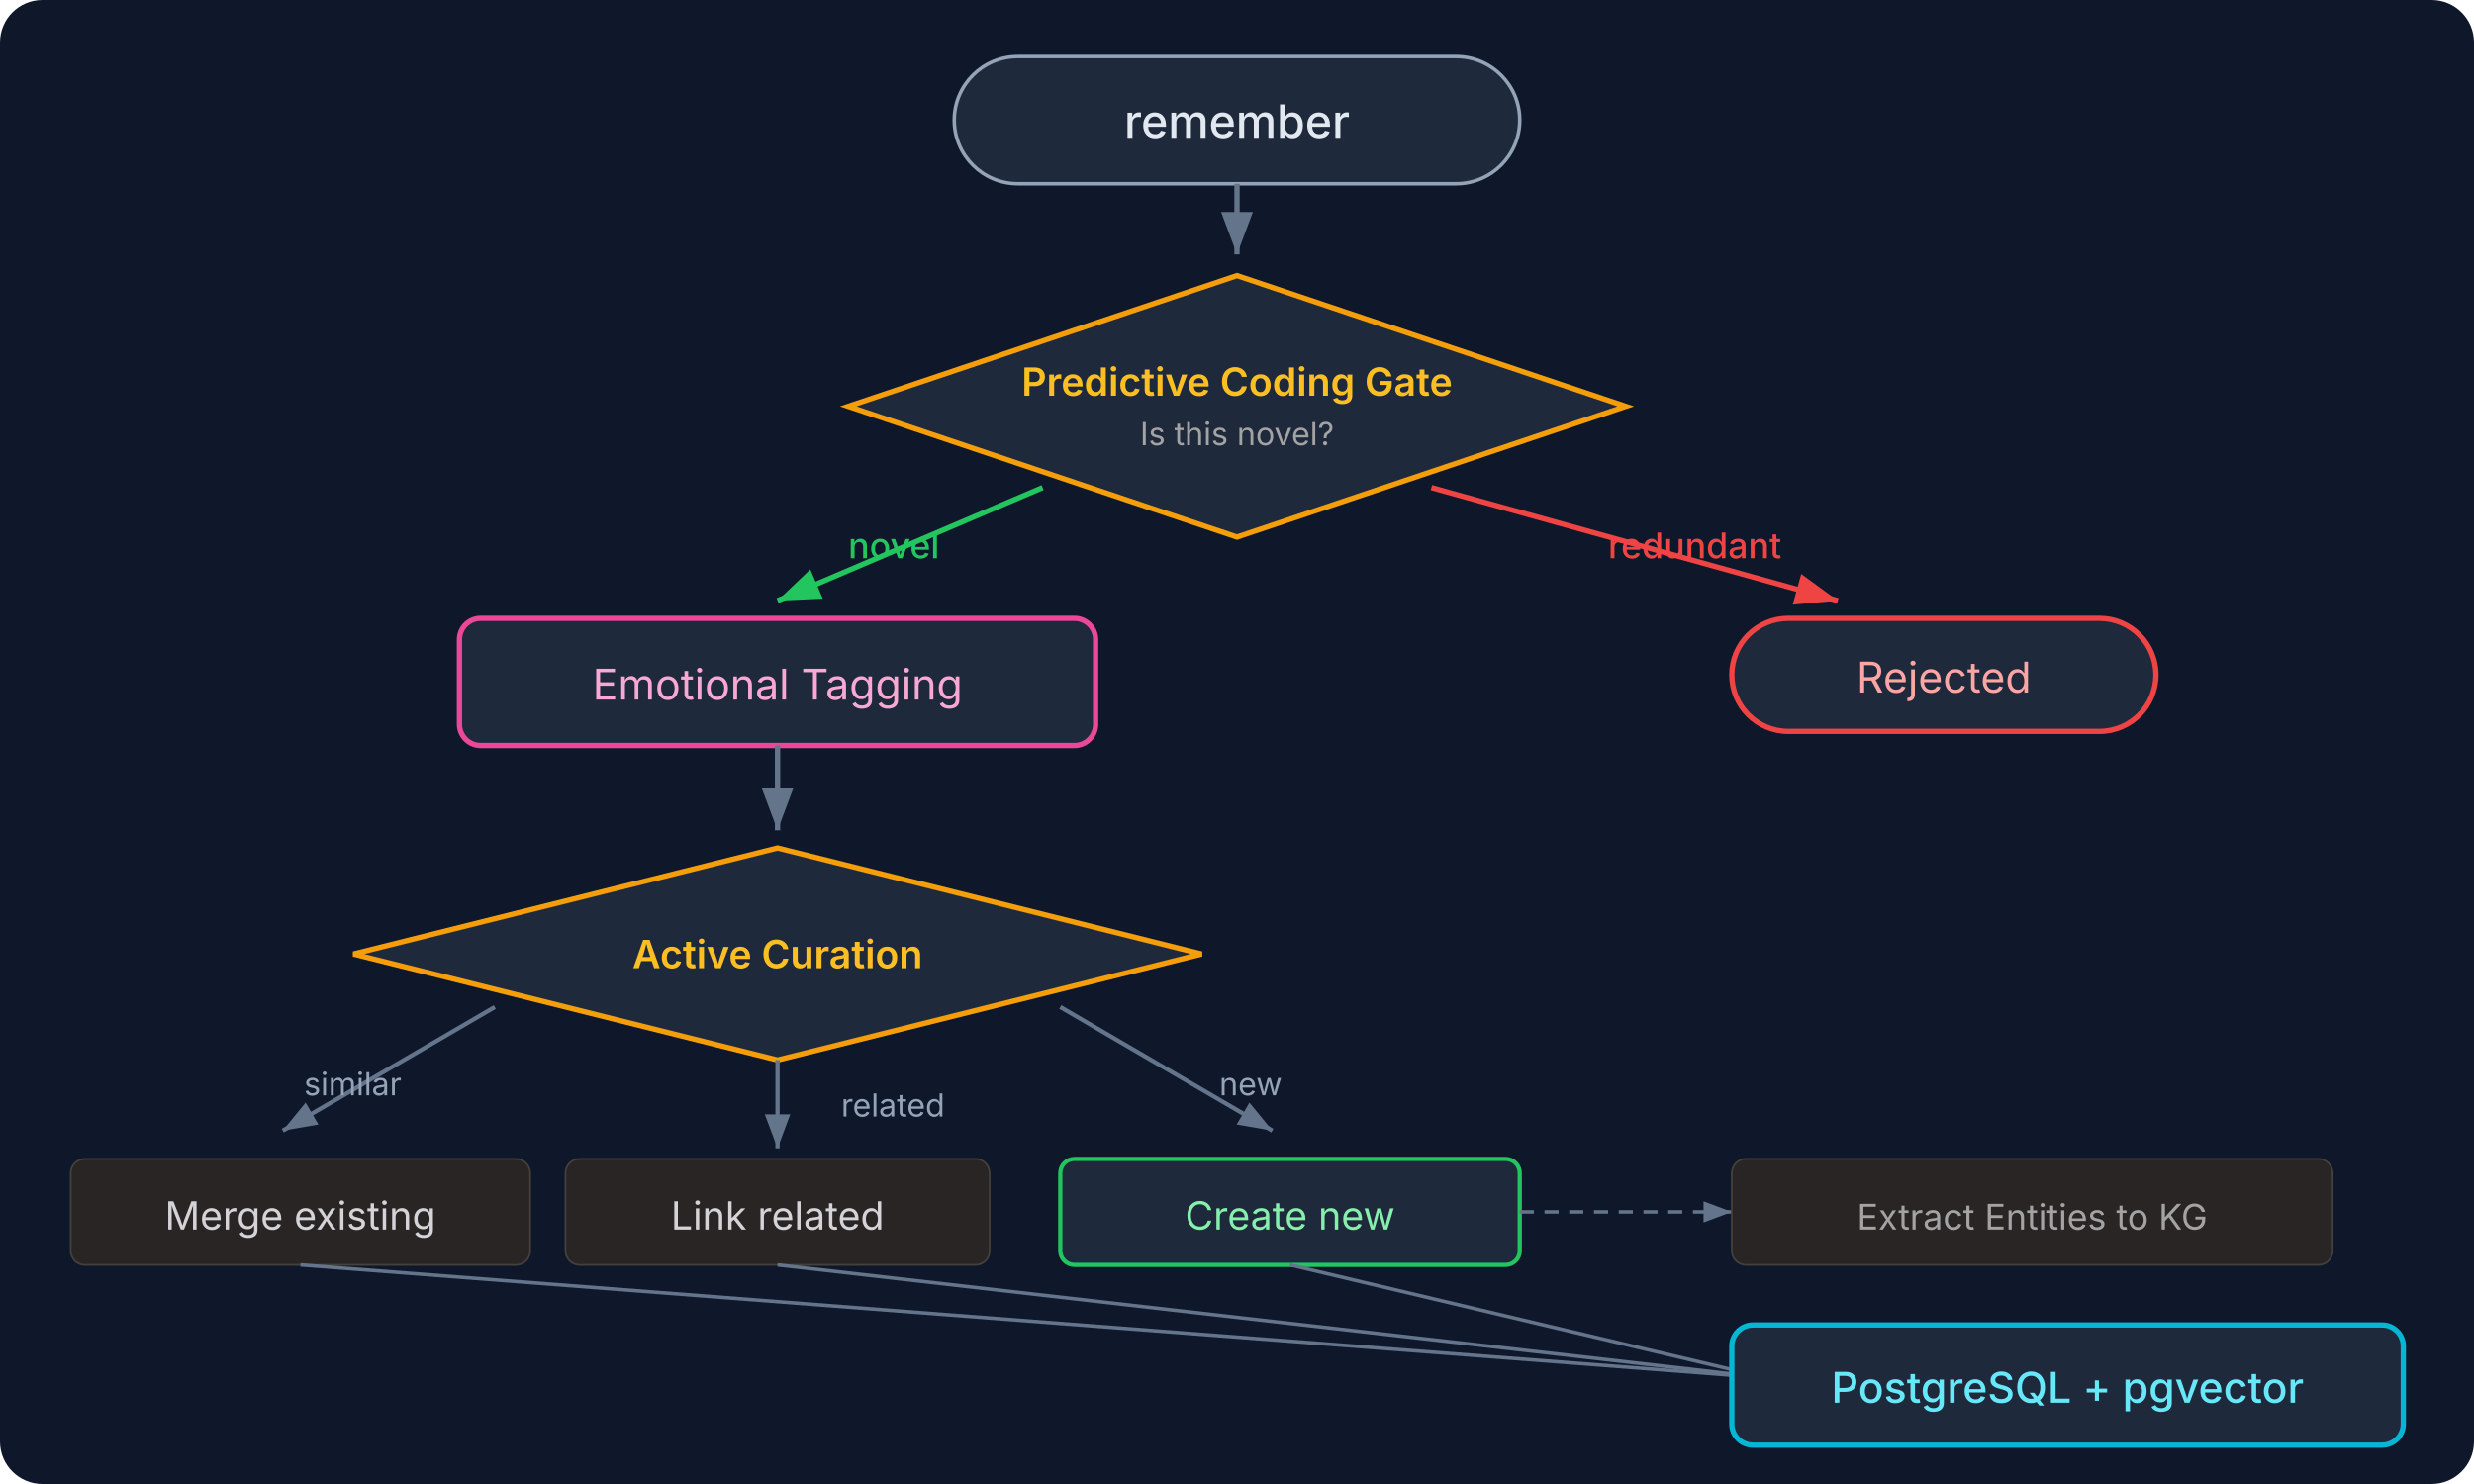
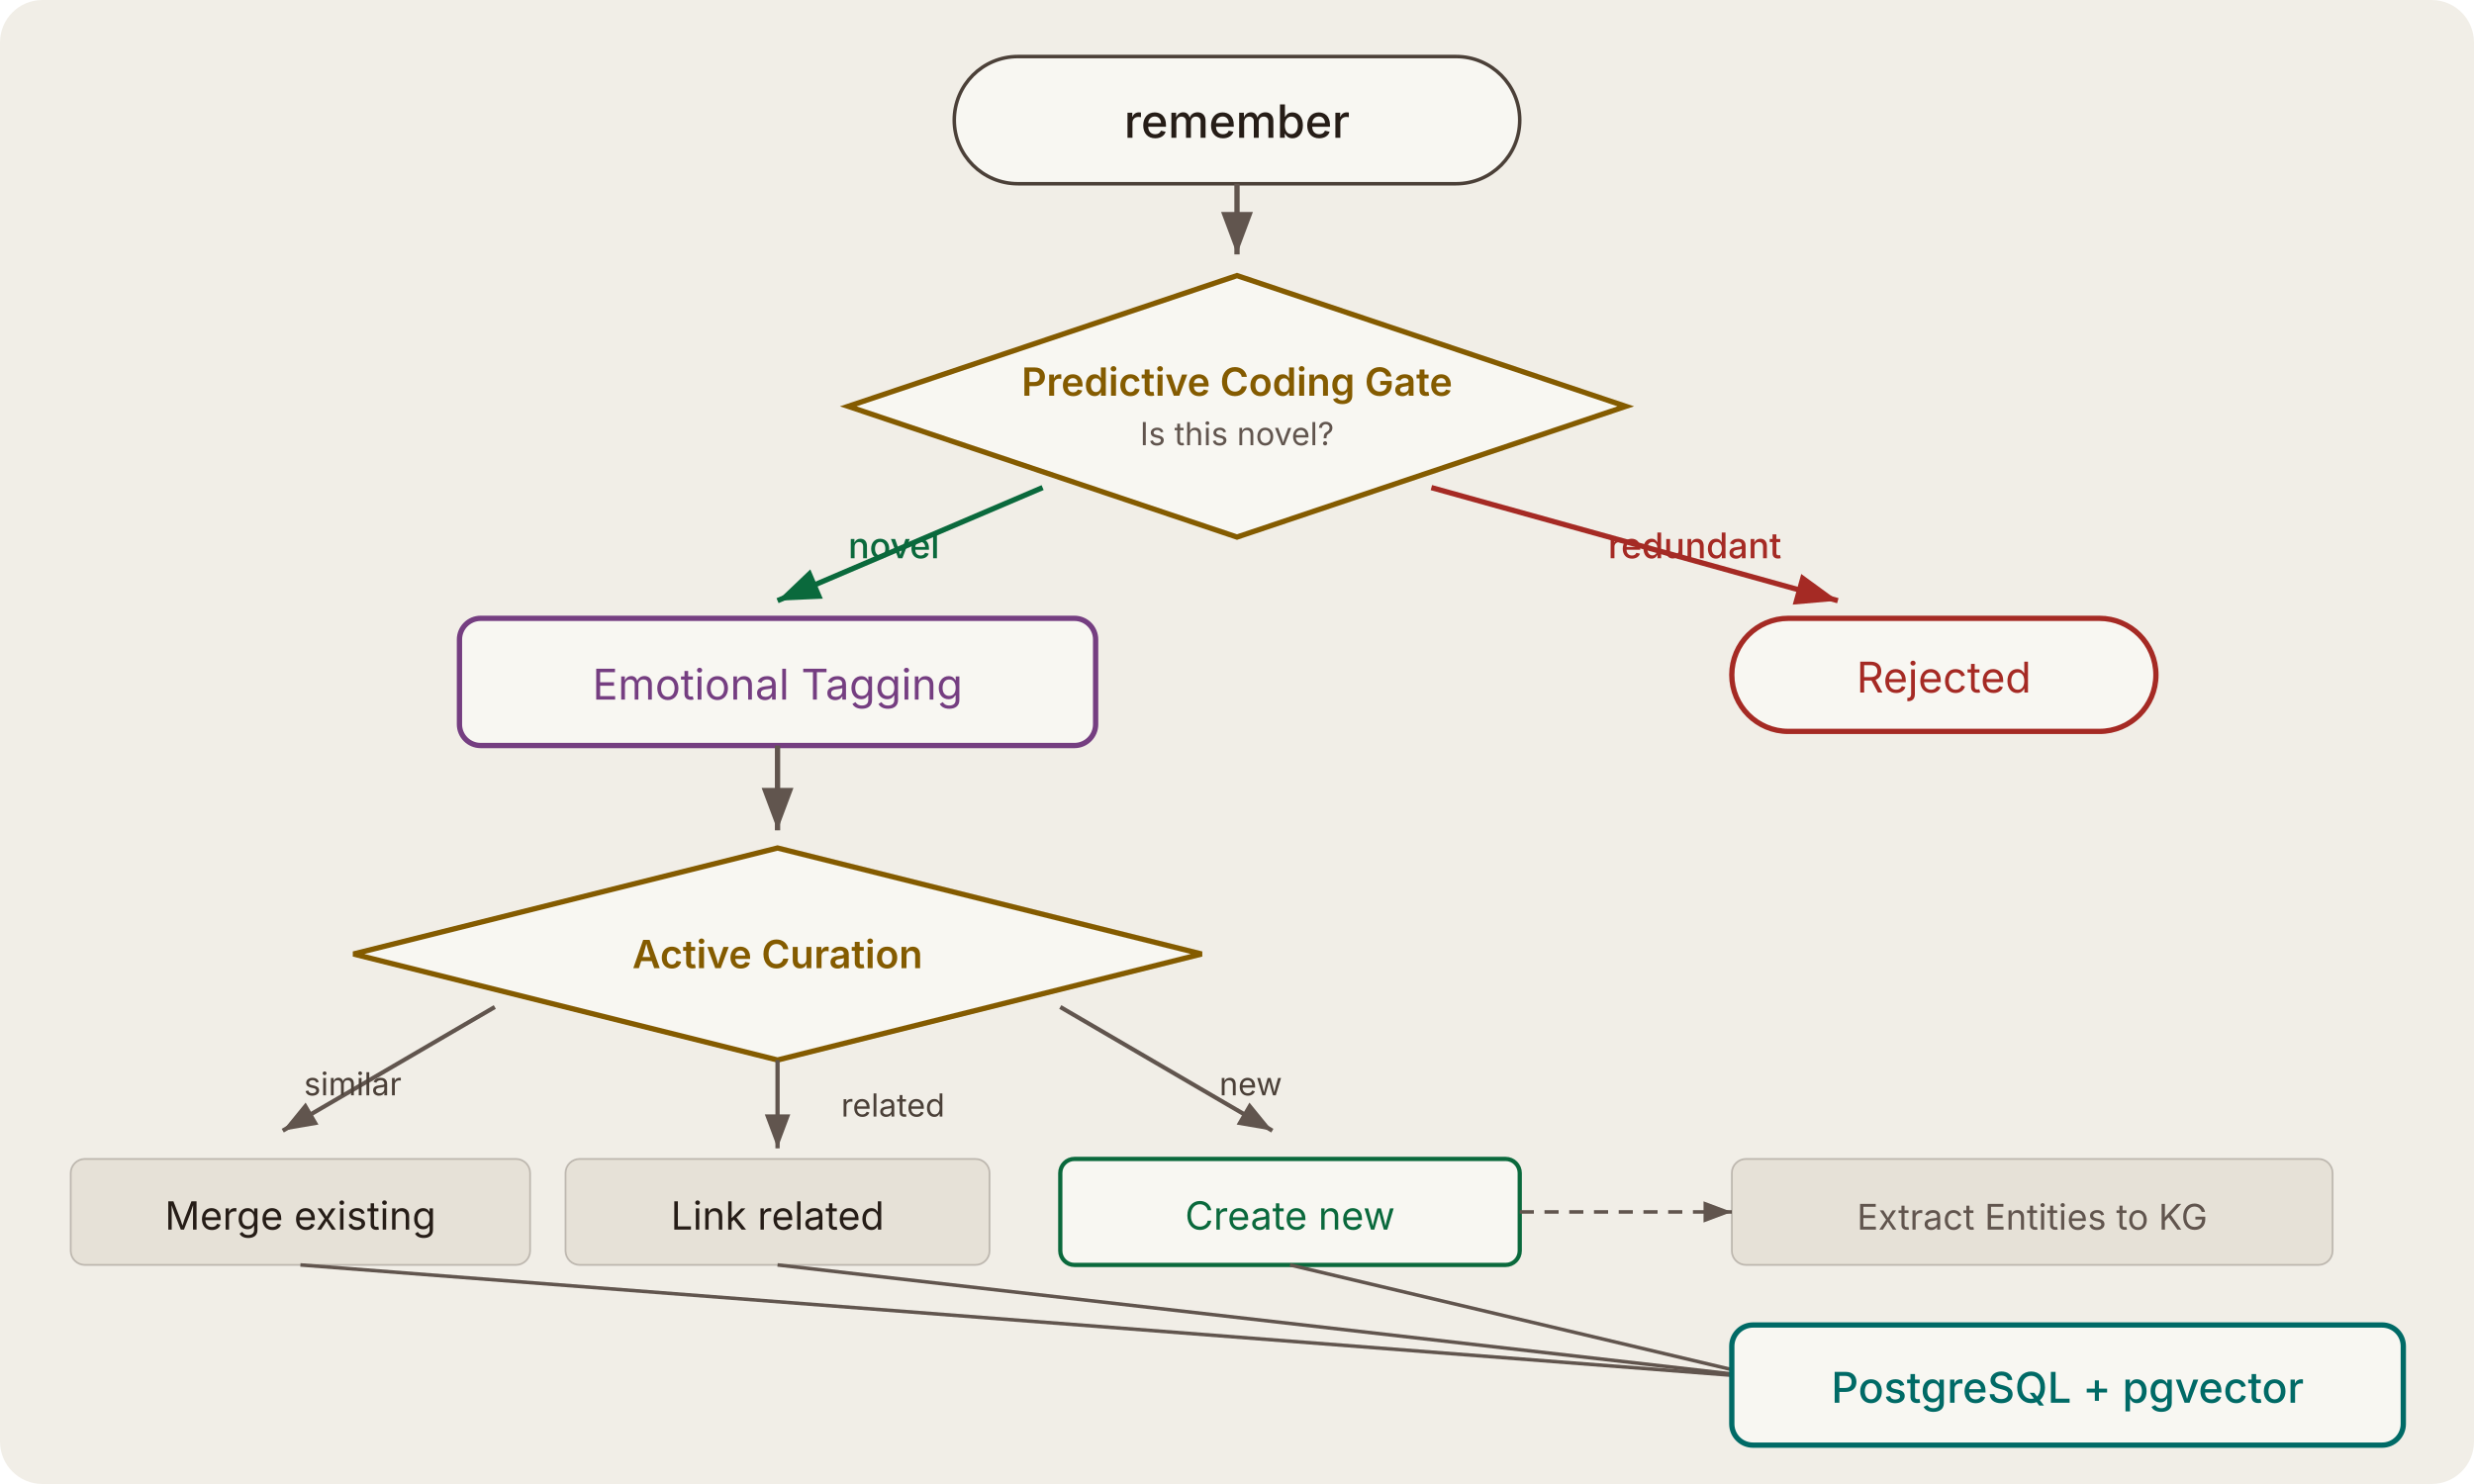
- <svg xmlns="http://www.w3.org/2000/svg" viewBox="0 0 700 420" font-family="Inter, -apple-system, system-ui, sans-serif">
+ <svg xmlns="http://www.w3.org/2000/svg" viewBox="0 0 700 420" font-family="'Inter Tight', -apple-system, system-ui, sans-serif">
  <defs>
    <marker id="arr" markerWidth="8" markerHeight="6" refX="8" refY="3" orient="auto">
-       <path d="M0,0 L8,3 L0,6" fill="#64748b" />
+       <path d="M0,0 L8,3 L0,6" fill="#61554e" />
    </marker>
    <marker id="arr-green" markerWidth="8" markerHeight="6" refX="8" refY="3" orient="auto">
-       <path d="M0,0 L8,3 L0,6" fill="#22c55e" />
+       <path d="M0,0 L8,3 L0,6" fill="#0a693c" />
    </marker>
    <marker id="arr-red" markerWidth="8" markerHeight="6" refX="8" refY="3" orient="auto">
-       <path d="M0,0 L8,3 L0,6" fill="#ef4444" />
+       <path d="M0,0 L8,3 L0,6" fill="#a52a24" />
    </marker>
  </defs>
-   <rect width="700" height="420" rx="12" fill="#0f172a" />
-   <rect x="270" y="16" width="160" height="36" rx="18" fill="#1e293b" stroke="#94a3b8" stroke-width="1" />
-   <text x="350" y="39" text-anchor="middle" fill="#e2e8f0" font-size="13" font-weight="500">remember</text>
-   <line x1="350" y1="52" x2="350" y2="72" stroke="#64748b" stroke-width="1.5" marker-end="url(#arr)" />
-   <polygon points="350,78 460,115 350,152 240,115" fill="#1e293b" stroke="#f59e0b" stroke-width="1.5" />
-   <text x="350" y="112" text-anchor="middle" fill="#fbbf24" font-size="11" font-weight="600">Predictive Coding Gate</text>
-   <text x="350" y="126" text-anchor="middle" fill="#a3a3a3" font-size="9">Is this novel?</text>
-   <line x1="295" y1="138" x2="220" y2="170" stroke="#22c55e" stroke-width="1.5" marker-end="url(#arr-green)" />
-   <text x="240" y="158" fill="#22c55e" font-size="10" font-weight="500">novel</text>
-   <line x1="405" y1="138" x2="520" y2="170" stroke="#ef4444" stroke-width="1.5" marker-end="url(#arr-red)" />
-   <text x="455" y="158" fill="#ef4444" font-size="10" font-weight="500">redundant</text>
-   <rect x="490" y="175" width="120" height="32" rx="16" fill="#1e293b" stroke="#ef4444" stroke-width="1.5" />
-   <text x="550" y="196" text-anchor="middle" fill="#fca5a5" font-size="12">Rejected</text>
-   <rect x="130" y="175" width="180" height="36" rx="6" fill="#1e293b" stroke="#ec4899" stroke-width="1.5" />
-   <text x="220" y="198" text-anchor="middle" fill="#f9a8d4" font-size="12">Emotional Tagging</text>
-   <line x1="220" y1="211" x2="220" y2="235" stroke="#64748b" stroke-width="1.5" marker-end="url(#arr)" />
-   <polygon points="220,240 340,270 220,300 100,270" fill="#1e293b" stroke="#f59e0b" stroke-width="1.5" />
-   <text x="220" y="274" text-anchor="middle" fill="#fbbf24" font-size="11" font-weight="600">Active Curation</text>
-   <line x1="140" y1="285" x2="80" y2="320" stroke="#64748b" stroke-width="1.2" marker-end="url(#arr)" />
-   <text x="86" y="310" fill="#94a3b8" font-size="9">similar</text>
-   <line x1="220" y1="300" x2="220" y2="325" stroke="#64748b" stroke-width="1.2" marker-end="url(#arr)" />
-   <text x="238" y="316" fill="#94a3b8" font-size="9">related</text>
-   <line x1="300" y1="285" x2="360" y2="320" stroke="#64748b" stroke-width="1.2" marker-end="url(#arr)" />
-   <text x="345" y="310" fill="#94a3b8" font-size="9">new</text>
-   <rect x="20" y="328" width="130" height="30" rx="4" fill="#292524" stroke="#44403c" stroke-width="0.5" />
-   <text x="85" y="348" text-anchor="middle" fill="#d4d4d8" font-size="11">Merge existing</text>
-   <rect x="160" y="328" width="120" height="30" rx="4" fill="#292524" stroke="#44403c" stroke-width="0.5" />
-   <text x="220" y="348" text-anchor="middle" fill="#d4d4d8" font-size="11">Link related</text>
-   <rect x="300" y="328" width="130" height="30" rx="4" fill="#1e293b" stroke="#22c55e" stroke-width="1.2" />
-   <text x="365" y="348" text-anchor="middle" fill="#86efac" font-size="11">Create new</text>
-   <line x1="85" y1="358" x2="500" y2="390" stroke="#64748b" stroke-width="1" marker-end="url(#arr)" />
-   <line x1="220" y1="358" x2="500" y2="390" stroke="#64748b" stroke-width="1" marker-end="url(#arr)" />
-   <line x1="365" y1="358" x2="500" y2="390" stroke="#64748b" stroke-width="1" marker-end="url(#arr)" />
-   <rect x="490" y="375" width="190" height="34" rx="6" fill="#1e293b" stroke="#06b6d4" stroke-width="1.5" />
-   <text x="585" y="397" text-anchor="middle" fill="#67e8f9" font-size="12" font-weight="500">PostgreSQL + pgvector</text>
-   <line x1="430" y1="343" x2="490" y2="343" stroke="#64748b" stroke-width="1" stroke-dasharray="4,3" marker-end="url(#arr)" />
-   <rect x="490" y="328" width="170" height="30" rx="4" fill="#292524" stroke="#44403c" stroke-width="0.5" />
-   <text x="575" y="348" text-anchor="middle" fill="#a3a3a3" font-size="10">Extract Entities to KG</text>
+   <rect width="700" height="420" rx="12" fill="#f1eee7" />
+   <rect x="270" y="16" width="160" height="36" rx="18" fill="#f8f7f2" stroke="#4b4038" stroke-width="1" />
+   <text x="350" y="39" text-anchor="middle" fill="#261d17" font-size="13" font-weight="500">remember</text>
+   <line x1="350" y1="52" x2="350" y2="72" stroke="#61554e" stroke-width="1.5" marker-end="url(#arr)" />
+   <polygon points="350,78 460,115 350,152 240,115" fill="#f8f7f2" stroke="#845b00" stroke-width="1.5" />
+   <text x="350" y="112" text-anchor="middle" fill="#845b00" font-size="11" font-weight="600">Predictive Coding Gate</text>
+   <text x="350" y="126" text-anchor="middle" fill="#61554e" font-size="9">Is this novel?</text>
+   <line x1="295" y1="138" x2="220" y2="170" stroke="#0a693c" stroke-width="1.5" marker-end="url(#arr-green)" />
+   <text x="240" y="158" fill="#0a693c" font-size="10" font-weight="500">novel</text>
+   <line x1="405" y1="138" x2="520" y2="170" stroke="#a52a24" stroke-width="1.5" marker-end="url(#arr-red)" />
+   <text x="455" y="158" fill="#a52a24" font-size="10" font-weight="500">redundant</text>
+   <rect x="490" y="175" width="120" height="32" rx="16" fill="#f8f7f2" stroke="#a52a24" stroke-width="1.5" />
+   <text x="550" y="196" text-anchor="middle" fill="#a52a24" font-size="12">Rejected</text>
+   <rect x="130" y="175" width="180" height="36" rx="6" fill="#f8f7f2" stroke="#753e81" stroke-width="1.5" />
+   <text x="220" y="198" text-anchor="middle" fill="#753e81" font-size="12">Emotional Tagging</text>
+   <line x1="220" y1="211" x2="220" y2="235" stroke="#61554e" stroke-width="1.5" marker-end="url(#arr)" />
+   <polygon points="220,240 340,270 220,300 100,270" fill="#f8f7f2" stroke="#845b00" stroke-width="1.5" />
+   <text x="220" y="274" text-anchor="middle" fill="#845b00" font-size="11" font-weight="600">Active Curation</text>
+   <line x1="140" y1="285" x2="80" y2="320" stroke="#61554e" stroke-width="1.2" marker-end="url(#arr)" />
+   <text x="86" y="310" fill="#4b4038" font-size="9">similar</text>
+   <line x1="220" y1="300" x2="220" y2="325" stroke="#61554e" stroke-width="1.2" marker-end="url(#arr)" />
+   <text x="238" y="316" fill="#4b4038" font-size="9">related</text>
+   <line x1="300" y1="285" x2="360" y2="320" stroke="#61554e" stroke-width="1.2" marker-end="url(#arr)" />
+   <text x="345" y="310" fill="#4b4038" font-size="9">new</text>
+   <rect x="20" y="328" width="130" height="30" rx="4" fill="#e6e1d7" stroke="rgba(59,49,41,0.26)" stroke-width="0.5" />
+   <text x="85" y="348" text-anchor="middle" fill="#261d17" font-size="11">Merge existing</text>
+   <rect x="160" y="328" width="120" height="30" rx="4" fill="#e6e1d7" stroke="rgba(59,49,41,0.26)" stroke-width="0.5" />
+   <text x="220" y="348" text-anchor="middle" fill="#261d17" font-size="11">Link related</text>
+   <rect x="300" y="328" width="130" height="30" rx="4" fill="#f8f7f2" stroke="#0a693c" stroke-width="1.2" />
+   <text x="365" y="348" text-anchor="middle" fill="#0a693c" font-size="11">Create new</text>
+   <line x1="85" y1="358" x2="500" y2="390" stroke="#61554e" stroke-width="1" marker-end="url(#arr)" />
+   <line x1="220" y1="358" x2="500" y2="390" stroke="#61554e" stroke-width="1" marker-end="url(#arr)" />
+   <line x1="365" y1="358" x2="500" y2="390" stroke="#61554e" stroke-width="1" marker-end="url(#arr)" />
+   <rect x="490" y="375" width="190" height="34" rx="6" fill="#f8f7f2" stroke="#006a66" stroke-width="1.5" />
+   <text x="585" y="397" text-anchor="middle" fill="#006a66" font-size="12" font-weight="500">PostgreSQL + pgvector</text>
+   <line x1="430" y1="343" x2="490" y2="343" stroke="#61554e" stroke-width="1" stroke-dasharray="4,3" marker-end="url(#arr)" />
+   <rect x="490" y="328" width="170" height="30" rx="4" fill="#e6e1d7" stroke="rgba(59,49,41,0.26)" stroke-width="0.5" />
+   <text x="575" y="348" text-anchor="middle" fill="#61554e" font-size="10">Extract Entities to KG</text>
</svg>
